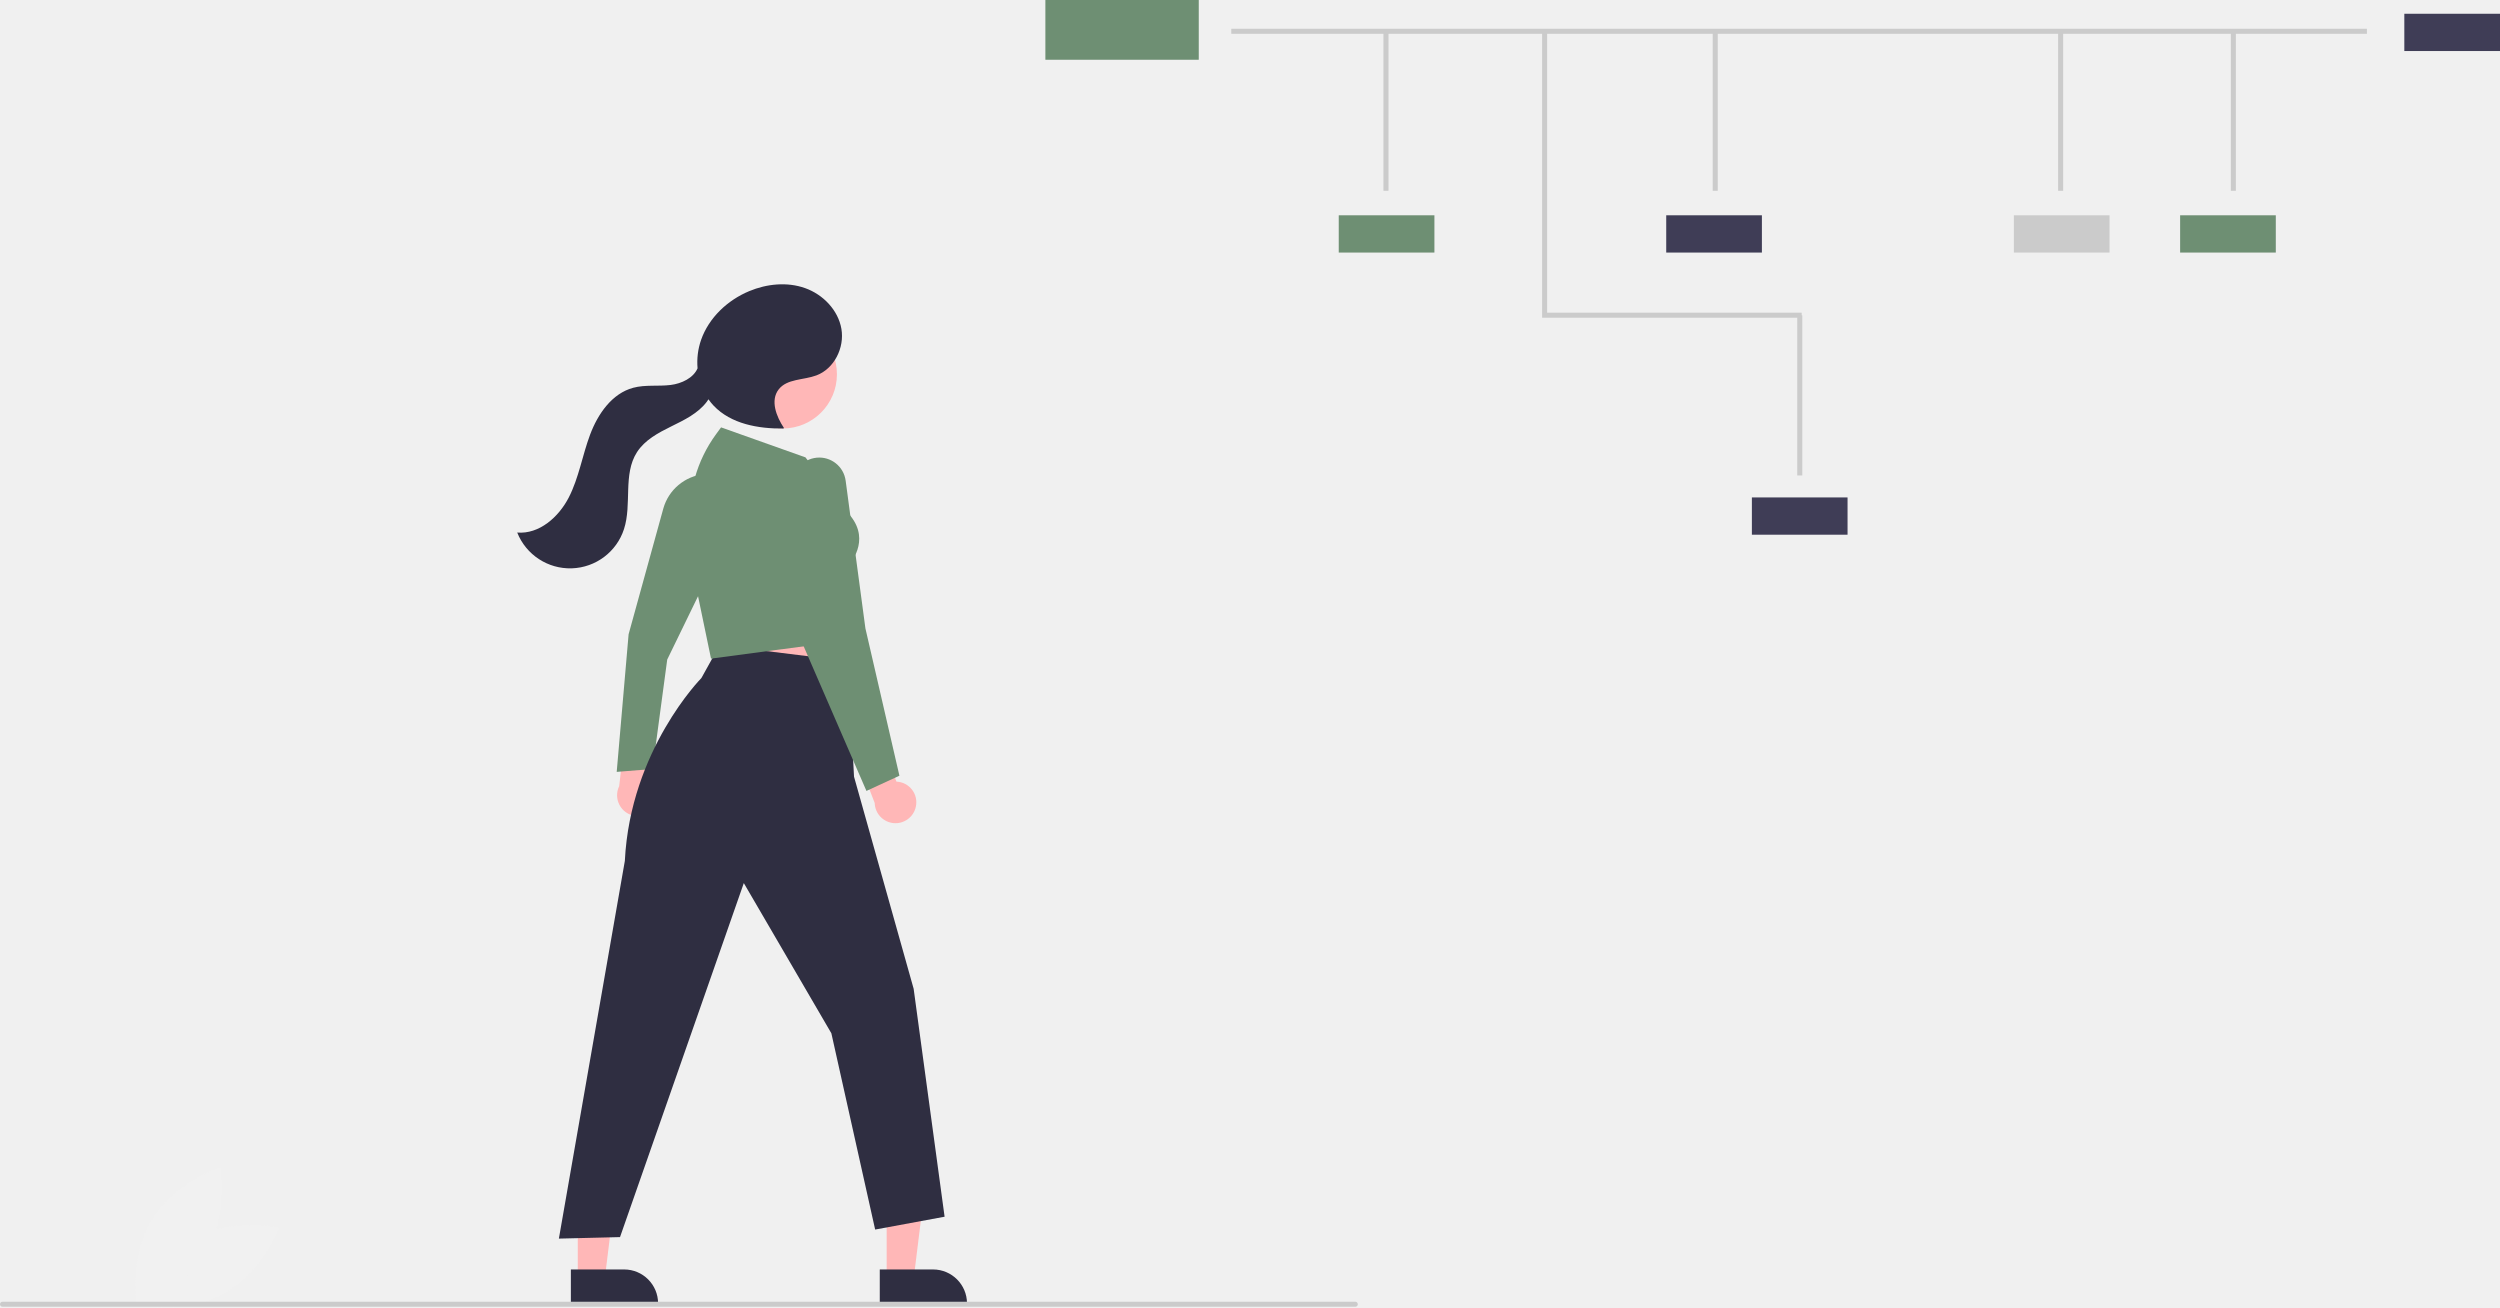
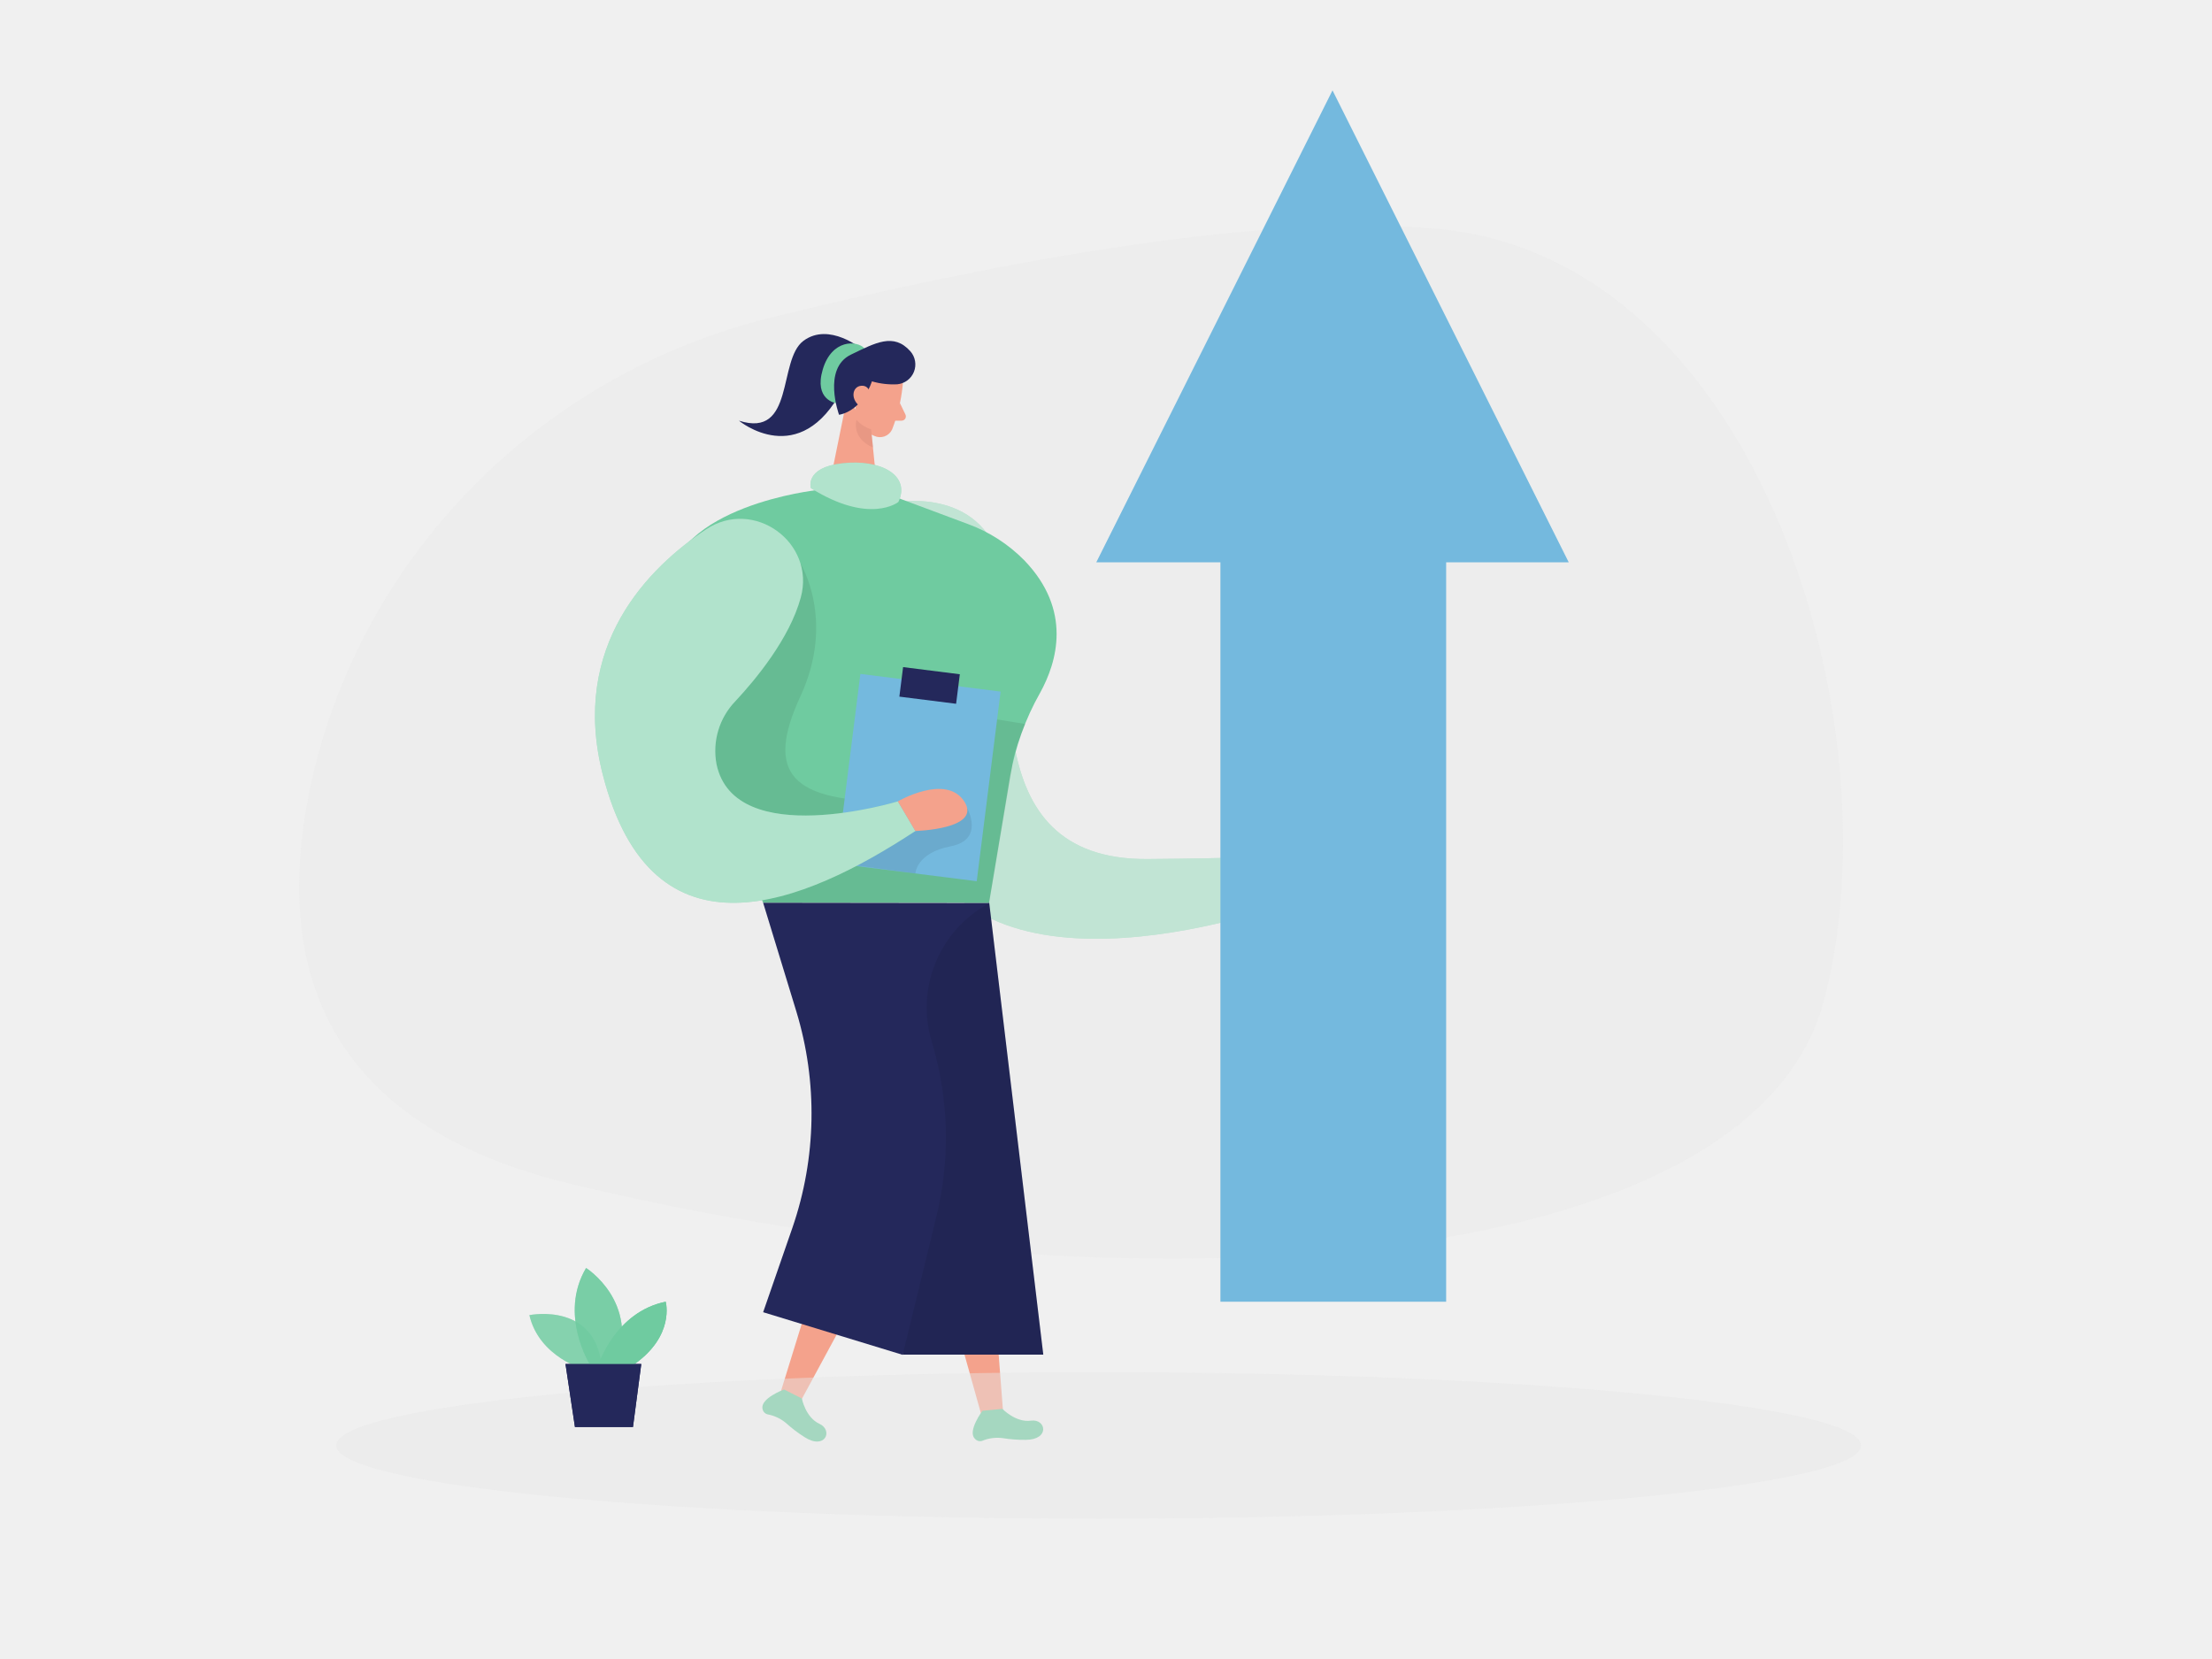
- <svg xmlns="http://www.w3.org/2000/svg" data-name="Layer 1" viewBox="0 0 992.41 518.953">
-   <path d="M180.361,682.077c-15.645,8.436-22.362,26.341-22.362,26.341s18.65,4.227,34.296-4.209,22.362-26.341,22.362-26.341S196.007,673.64,180.361,682.077Z" fill="#f1f1f1" transform="translate(-103.7948 -190.5233)" />
-   <path d="M185.509,687.875c-9.163,15.231-27.365,21.097-27.365,21.097s-3.344-18.828,5.819-34.059,27.365-21.097,27.365-21.097S194.672,672.644,185.509,687.875Z" fill="#f1f1f1" transform="translate(-103.7948 -190.5233)" />
-   <rect fill="#cbcbcb" height="2" width="450.806" x="488.774" y="11.422" />
-   <rect fill="#cbcbcb" height="63.563" width="2" x="549.181" y="12.176" />
-   <polygon fill="#cbcbcb" points="715.205 126.123 612.156 126.123 612.156 12.113 614.156 12.113 614.156 124.123 715.205 124.123 715.205 126.123" />
-   <rect fill="#cbcbcb" height="63.563" width="2" x="679.885" y="12.176" />
-   <rect fill="#cbcbcb" height="63.563" width="2" x="713.443" y="125.176" />
-   <rect fill="#cbcbcb" height="63.563" width="2" x="817.001" y="12.176" />
-   <rect fill="#cbcbcb" height="63.563" width="2" x="885.559" y="12.176" />
-   <rect fill="#6e8f73" height="14.797" width="37.978" x="531.432" y="85.462" />
-   <rect fill="#3f3d56" height="14.797" width="37.978" x="661.432" y="85.462" />
-   <rect fill="#cbcbcb" height="14.797" width="37.978" x="799.432" y="85.462" />
-   <rect fill="#6e8f73" height="14.797" width="37.978" x="865.432" y="85.462" />
-   <rect fill="#3f3d56" height="14.797" width="37.978" x="954.432" y="5.462" />
-   <rect fill="#3f3d56" height="14.797" width="37.978" x="695.432" y="197.462" />
-   <rect fill="#6e8f73" height="23.72" width="60.882" x="414.98" />
-   <polygon fill="#ffb7b7" points="282.481 241.153 286.458 277.03 337.259 277.905 331.128 234.987 282.481 241.153" />
-   <path d="M363.388,511.473a8.213,8.213,0,0,0-2.229-12.395l2.358-18.62-10.966-4.193L349.591,502.606a8.258,8.258,0,0,0,13.797,8.866Z" fill="#ffb7b7" transform="translate(-103.7948 -190.5233)" />
-   <polygon fill="#ffb7b7" points="351.976 507.436 362.715 507.436 367.823 466.017 351.974 466.018 351.976 507.436" />
-   <path d="M453.032,694.454l21.147-.001h.001A13.477,13.477,0,0,1,487.657,707.93v.438l-34.624.001Z" fill="#2f2e41" transform="translate(-103.7948 -190.5233)" />
-   <polygon fill="#ffb7b7" points="229.353 507.436 240.091 507.436 245.199 466.017 229.351 466.018 229.353 507.436" />
-   <path d="M330.408,694.454l21.147-.001h.001a13.477,13.477,0,0,1,13.477,13.477v.438l-34.624.001Z" fill="#2f2e41" transform="translate(-103.7948 -190.5233)" />
-   <path d="M348.605,496.935l4.723-54.636,13.778-49.901A18.848,18.848,0,0,1,383.378,378.733l.449-.043,2.448,37.454-17.62,36.206-5.824,43.437Z" fill="#6e8f73" transform="translate(-103.7948 -190.5233)" />
-   <path d="M389.448,446.677l-7.233,13.019s-28.209,28.517-30.379,72.571L325.648,682.207l24.271-.599,49.141-140.531,34.758,59.628,17.379,77.906,27.567-5.094-12.285-90.491-23.671-84.199-2.397-45.845Z" fill="#2f2e41" transform="translate(-103.7948 -190.5233)" />
-   <circle cx="310.719" cy="148.577" fill="#ffb7b7" r="21.513" />
-   <path d="M329.599,387.962c3.997-7.807,5.361-16.672,8.437-24.885,3.076-8.213,8.665-16.362,17.138-18.626,4.806-1.284,9.914-.5,14.851-1.111,4.341-.537,9.015-2.754,10.677-6.609a27.227,27.227,0,0,1,1.401-11.296c3.097-8.799,10.482-15.745,19.092-19.336,6.993-2.917,15.047-3.741,22.189-1.208s13.137,8.724,14.42,16.192c1.284,7.468-2.833,15.807-9.931,18.46-5.096,1.905-11.659,1.27-14.987,5.575-3.371,4.36-.955,10.715,2.107,15.298l-.209.213c-10.0.117-20.81-1.815-27.698-9.066a21.945,21.945,0,0,1-2.058-2.532c-.211.338-.432.669-.67.984-3.468,4.606-8.898,7.218-14.071,9.764-5.174,2.546-10.539,5.402-13.646,10.259-5.615,8.777-1.929,20.598-5.14,30.51a22.538,22.538,0,0,1-42.388,1.375C317.853,402.651,325.602,395.769,329.599,387.962Z" fill="#2f2e41" transform="translate(-103.7948 -190.5233)" />
-   <path d="M467.354,510.759a8.213,8.213,0,0,0-7.709-9.959l-6.522-17.599-11.661,1.355,9.559,24.724a8.258,8.258,0,0,0,16.333,1.479Z" fill="#ffb7b7" transform="translate(-103.7948 -190.5233)" />
-   <path d="M386.044,451.972l-6.225-29.949-1.956-22.813a53.714,53.714,0,0,1,10.18-36.318l1.99-2.718,33.504,11.908,16.334,21.532c9.968,10.022,2.164,19.617,1.076,20.853l-.334,30.262-.376.05Z" fill="#6e8f73" transform="translate(-103.7948 -190.5233)" />
-   <path d="M447.737,504.49l-24.916-57.412-3.62-52.6-.73-11.055a10.566,10.566,0,0,1,21.016-2.097l7.843,58.636,13.5,58.496Z" fill="#6e8f73" transform="translate(-103.7948 -190.5233)" />
-   <path d="M641.795,709.257h-537a1,1,0,0,1,0-2h537a1,1,0,0,1,0,2Z" fill="#cbcbcb" transform="translate(-103.7948 -190.5233)" />
+ <svg xmlns="http://www.w3.org/2000/svg" id="Layer_1" data-name="Layer 1" viewBox="0 0 400 300">
+   <path d="M162.46,90.79s16-2.85,18.95,12.72-6,52.09,26.14,51.83,24.26-1.28,24.26-1.28l1.29,9.19s-56.95,21.24-67.58-13S162.46,90.79,162.46,90.79Z" fill="#6fcba0" />
+   <path d="M162.46,90.79s16-2.85,18.95,12.72-6,52.09,26.14,51.83,24.26-1.28,24.26-1.28l1.29,9.19s-56.95,21.24-67.58-13S162.46,90.79,162.46,90.79Z" fill="#fff" opacity="0.46" />
+   <polygon points="172 203.09 144.62 253.67 140.84 252.79 157.27 199.64 172 203.09" fill="#f4a28c" />
+   <path d="M145,252.89s.66,3.43,3.18,4.58,1.07,4.81-2.69,2.41a24.36,24.36,0,0,1-3.31-2.51,7.17,7.17,0,0,0-3.39-1.61,1.22,1.22,0,0,1-.9-1c-.44-1.89,3.89-3.5,3.89-3.5Z" fill="#6fcba0" />
+   <polygon points="177 198.25 181.41 255.61 177.76 256.91 162.75 203.34 177 198.25" fill="#f4a28c" />
+   <path d="M181.27,254.77s2.41,2.52,5.15,2.13,3.51,3.45-.95,3.47a24,24,0,0,1-4.15-.31,7.21,7.21,0,0,0-3.72.49,1.21,1.21,0,0,1-1.31-.39c-1.4-1.35,1.37-5.05,1.37-5.05Z" fill="#6fcba0" />
+   <path d="M139.21,57.48C98.31,67.59,66,99.51,56.5,140.56c-7,30.55-.86,62.05,46.59,73.5,102.59,24.77,213.4,16.6,226.68-32.93s-11.36-134.51-70-139.77C226.35,38.37,176.2,48.34,139.21,57.48Z" fill="#e6e6e6" opacity="0.3" />
+   <ellipse cx="198.67" cy="261.38" rx="137.87" ry="13.24" fill="#e6e6e6" opacity="0.45" />
+   <path d="M105.73,247.67s-8.22-2.21-10-9.85c0,0,12.72-2.63,13.14,10.51Z" fill="#6fcba0" opacity="0.58" />
+   <path d="M106.74,246.85s-5.78-9.06-.76-17.56c0,0,9.7,6.1,5.45,17.56Z" fill="#6fcba0" opacity="0.73" />
+   <path d="M108.22,246.85s3-9.6,12.16-11.46c0,0,1.74,6.22-5.9,11.46Z" fill="#6fcba0" />
+   <polygon points="102.26 246.66 103.97 258.05 114.46 258.05 115.96 246.66 102.26 246.66" fill="#24285b" />
+   <path d="M105.73,247.67s-8.22-2.21-10-9.85c0,0,12.72-2.63,13.14,10.51Z" fill="#6fcba0" opacity="0.58" />
+   <path d="M106.74,246.85s-5.78-9.06-.76-17.56c0,0,9.7,6.1,5.45,17.56Z" fill="#6fcba0" opacity="0.73" />
+   <path d="M108.22,246.85s3-9.6,12.16-11.46c0,0,1.74,6.22-5.9,11.46Z" fill="#6fcba0" />
+   <polygon points="102.26 246.66 103.97 258.05 114.46 258.05 115.96 246.66 102.26 246.66" fill="#24285b" />
+   <polygon points="240.96 16.34 198.24 101.69 220.69 101.69 220.69 235.39 261.51 235.39 261.51 101.69 283.68 101.69 240.96 16.34" fill="#74b9de" />
+   <path d="M155.89,63.16s-5.94-5-10.61-1.52-1.5,17.69-11.66,14.43c0,0,11,9.16,18.77-5.8Z" fill="#24285b" />
+   <path d="M151.15,72.89s-4-.58-2.37-6.08S155,61.52,156.32,63Z" fill="#6fcba0" />
+   <polygon points="178.88 163.25 188.66 244.96 163.24 244.96 161.13 171.43 178.88 163.25" fill="#24285b" />
+   <polygon points="178.88 163.25 188.66 244.96 163.24 244.96 161.13 171.43 178.88 163.25" opacity="0.08" />
+   <path d="M163.21,69.9a30.11,30.11,0,0,1-1.89,7.77,2.42,2.42,0,0,1-3.23,1.15,5.33,5.33,0,0,1-3.34-4.73l-.62-4.4a4.32,4.32,0,0,1,2.74-4.17C159.9,64.12,163.66,67,163.21,69.9Z" fill="#f4a28c" />
+   <polygon points="153.15 72.14 150.01 87.59 158.65 88.71 157.49 77.31 153.15 72.14" fill="#f4a28c" />
+   <path d="M162.74,72.9l1,2.08a.77.77,0,0,1-.7,1.09h-1.88Z" fill="#f4a28c" />
+   <path d="M157.52,77.64a5.92,5.92,0,0,1-2.64-1.72s-1,3.31,3,5Z" fill="#ce8172" opacity="0.31" />
+   <path d="M153.47,72.22s.31-1.83-1.08-2-1.87,2.51-.06,3.12Z" fill="#f4a28c" />
+   <path d="M162.26,69.49a13.83,13.83,0,0,1-4.59-.53s-1.58,5.2-5.94,6.05c0,0-3.09-8.38,2.16-10.89,4.39-2.11,7.7-4,10.73-.6A3.6,3.6,0,0,1,162.26,69.49Z" fill="#24285b" />
+   <path d="M147.74,88.62s-26.05,2.8-27.07,17.78S138,163.25,138,163.25h40.85l3.82-22.91a47,47,0,0,1,5.38-15c3.13-5.64,5.85-15-2.81-24A27.63,27.63,0,0,0,175,94.75l-15.28-5.7Z" fill="#6fcba0" />
+   <path d="M157.44,71.76s0-2.15-1.71-2-2,2.63,0,3.85Z" fill="#f4a28c" />
+   <path d="M146.63,88.27s-1.2-3.72,5.7-4.5,12.39,2.15,10.13,7C162.46,90.79,157.26,94.93,146.63,88.27Z" fill="#6fcba0" />
+   <path d="M146.63,88.27s-1.2-3.72,5.7-4.5,12.39,2.15,10.13,7C162.46,90.79,157.26,94.93,146.63,88.27Z" fill="#fff" opacity="0.46" />
+   <path d="M138,163.25l6,19.64A63.42,63.42,0,0,1,143.3,222L138,237.29,163.24,245l6.11-25.11a60,60,0,0,0-.78-31.26l-.11-.36a21.36,21.36,0,0,1,9.38-24.33l1-.64Z" fill="#24285b" />
+   <path d="M144.75,101.9s6.39,10.2,0,24-2,19.24,17.61,19l8.34-16.37,14.69,2.39s-2.23,5.18-2.35,7.65l-4.16,24.67H138l-.75-2.74-8.62-15.77-4-19.91Z" opacity="0.08" />
+   <rect x="153.33" y="123.32" width="25.56" height="34.56" transform="translate(18.87 -19.65) rotate(7.18)" fill="#74b9de" />
+   <path d="M174.9,146.16s3.21,5.69-3,6.88-6.37,4.9-6.37,4.9l-13.12-1.75Z" opacity="0.08" />
+   <rect x="162.94" y="121.25" width="10.34" height="5.38" transform="translate(16.8 -20.03) rotate(7.18)" fill="#24285b" />
+   <path d="M144.8,108.07c2.73-10-8.51-18.08-17.13-12.34C117.46,102.51,103,116.64,109,140.06c8.94,35,36.4,23.45,56.53,10.21l-3.16-5.36s-29.52,9-32.8-6.72a12.93,12.93,0,0,1,3.4-11.38C136.69,122.82,142.77,115.48,144.8,108.07Z" fill="#6fcba0" />
+   <path d="M144.8,108.07c2.73-10-8.51-18.08-17.13-12.34C117.46,102.51,103,116.64,109,140.06c8.94,35,36.4,23.45,56.53,10.21l-3.16-5.36s-29.52,9-32.8-6.72a12.93,12.93,0,0,1,3.4-11.38C136.69,122.82,142.77,115.48,144.8,108.07Z" fill="#fff" opacity="0.46" />
+   <path d="M162.36,144.91s8.68-5.06,12,0-8.84,5.36-8.84,5.36Z" fill="#f4a28c" />
</svg>
